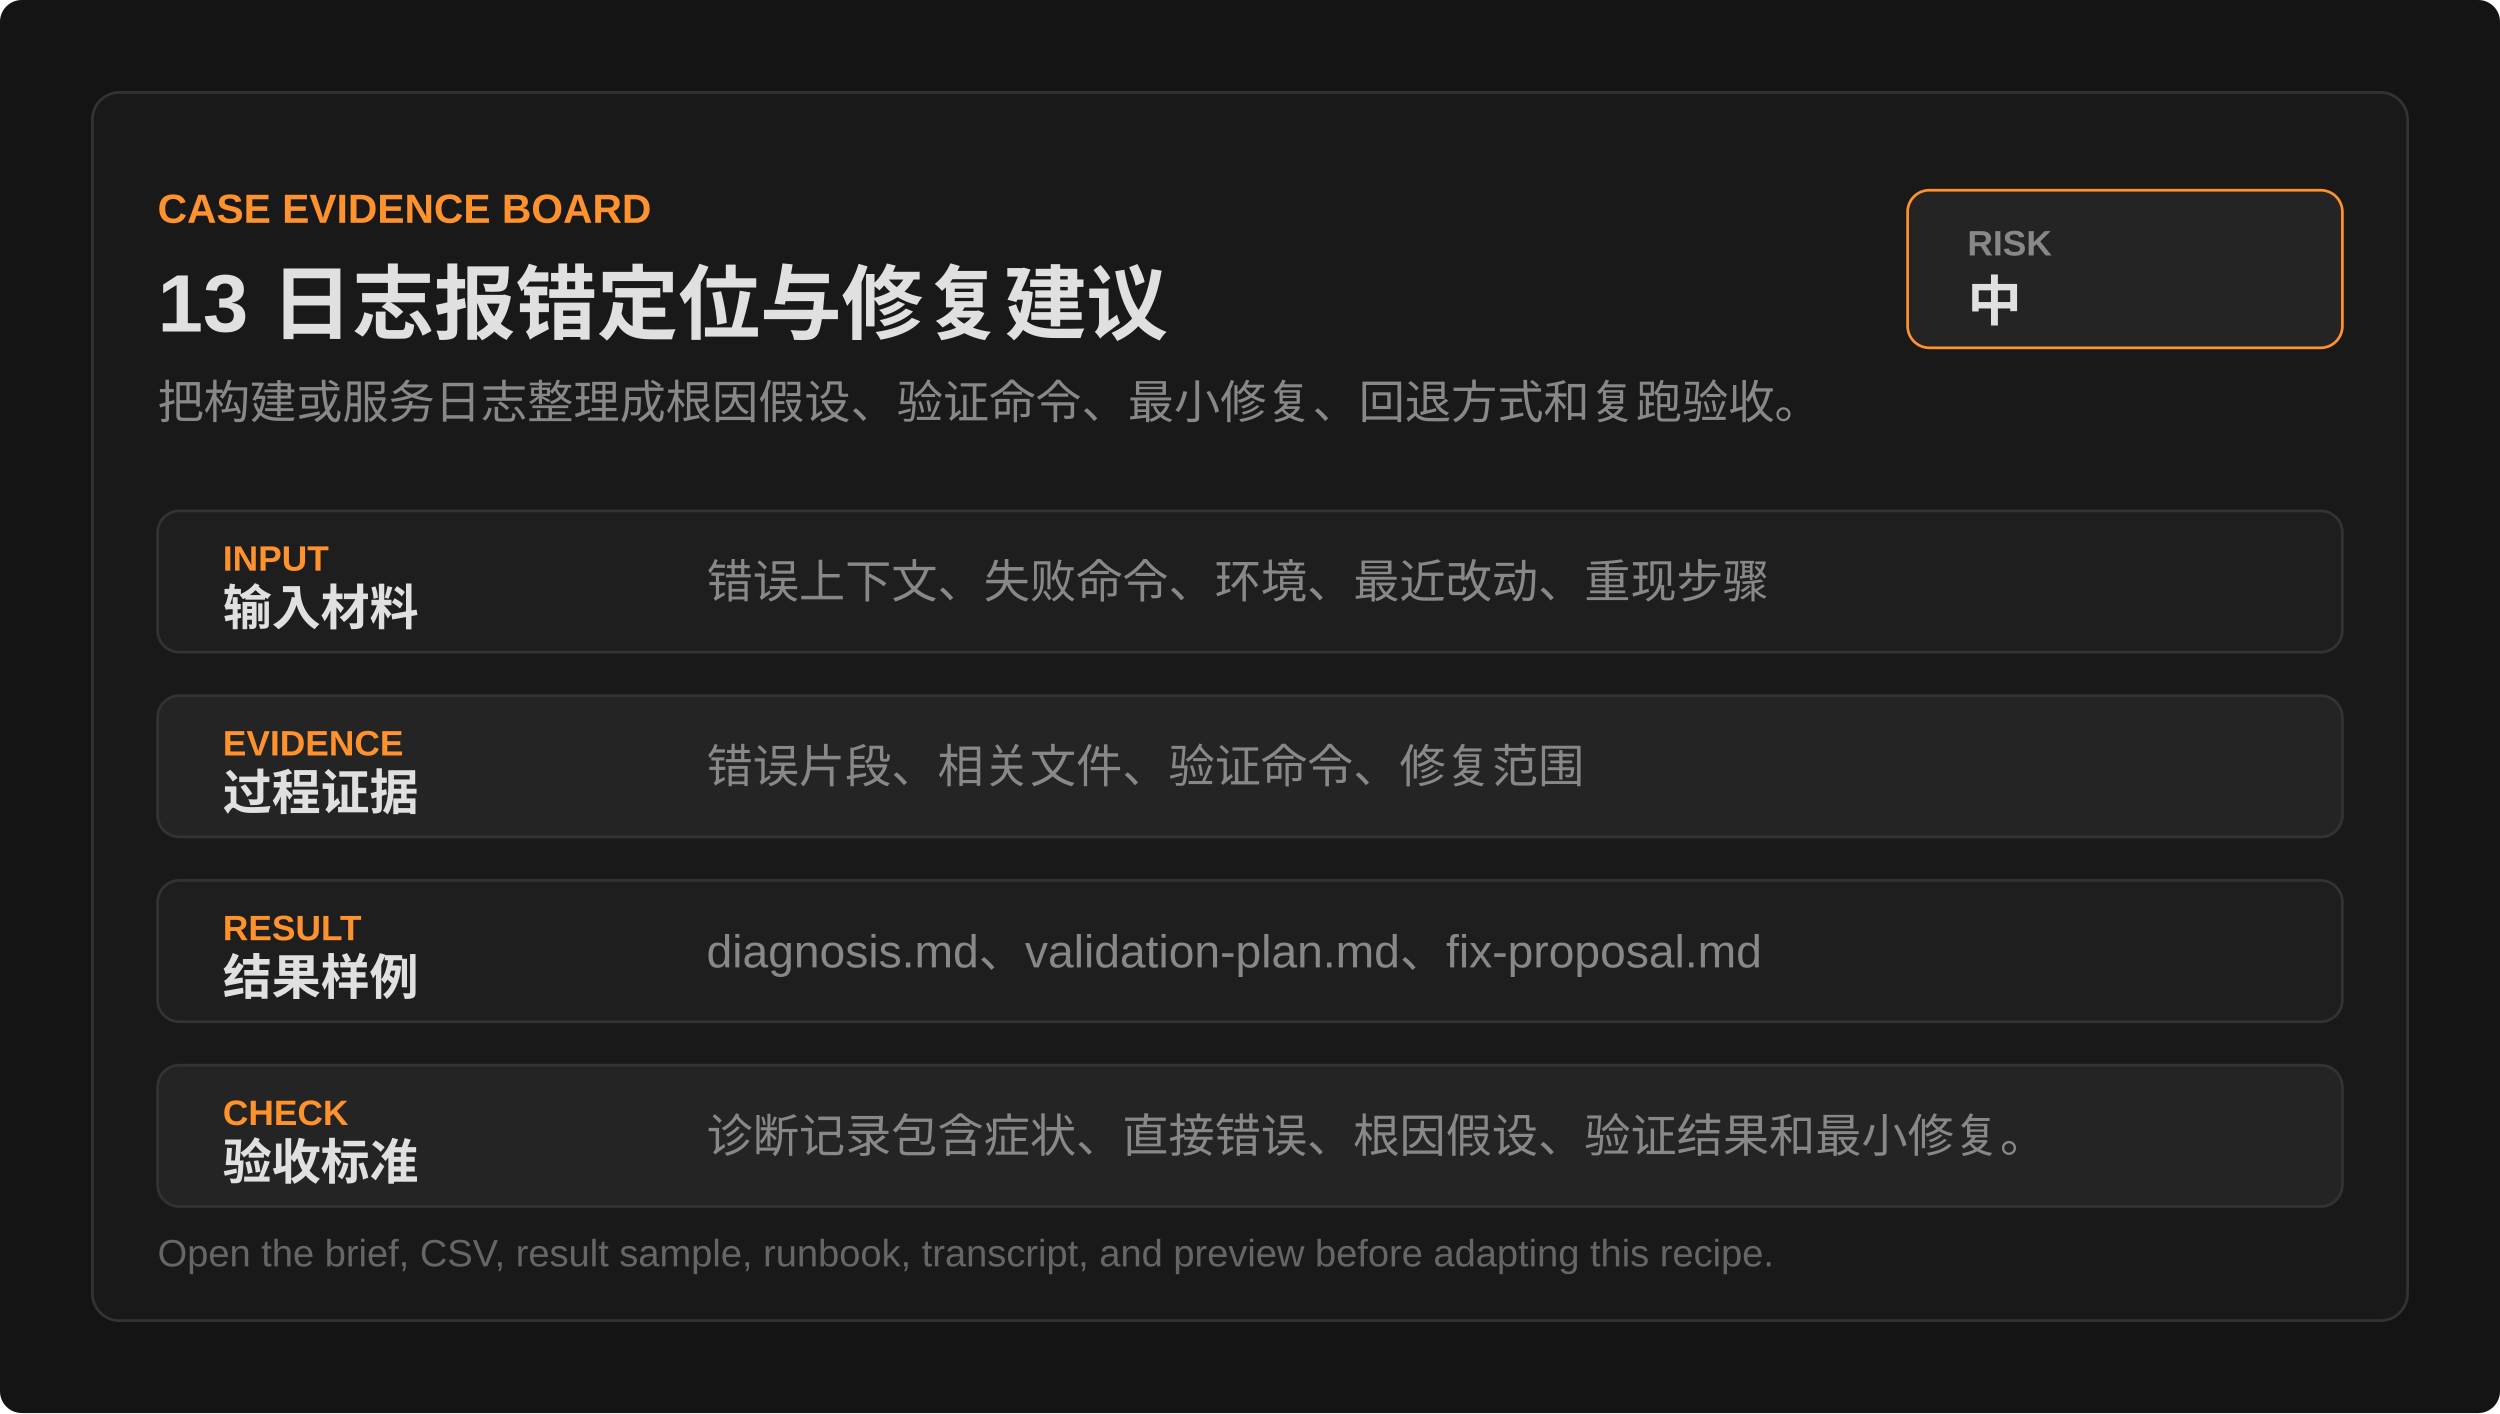
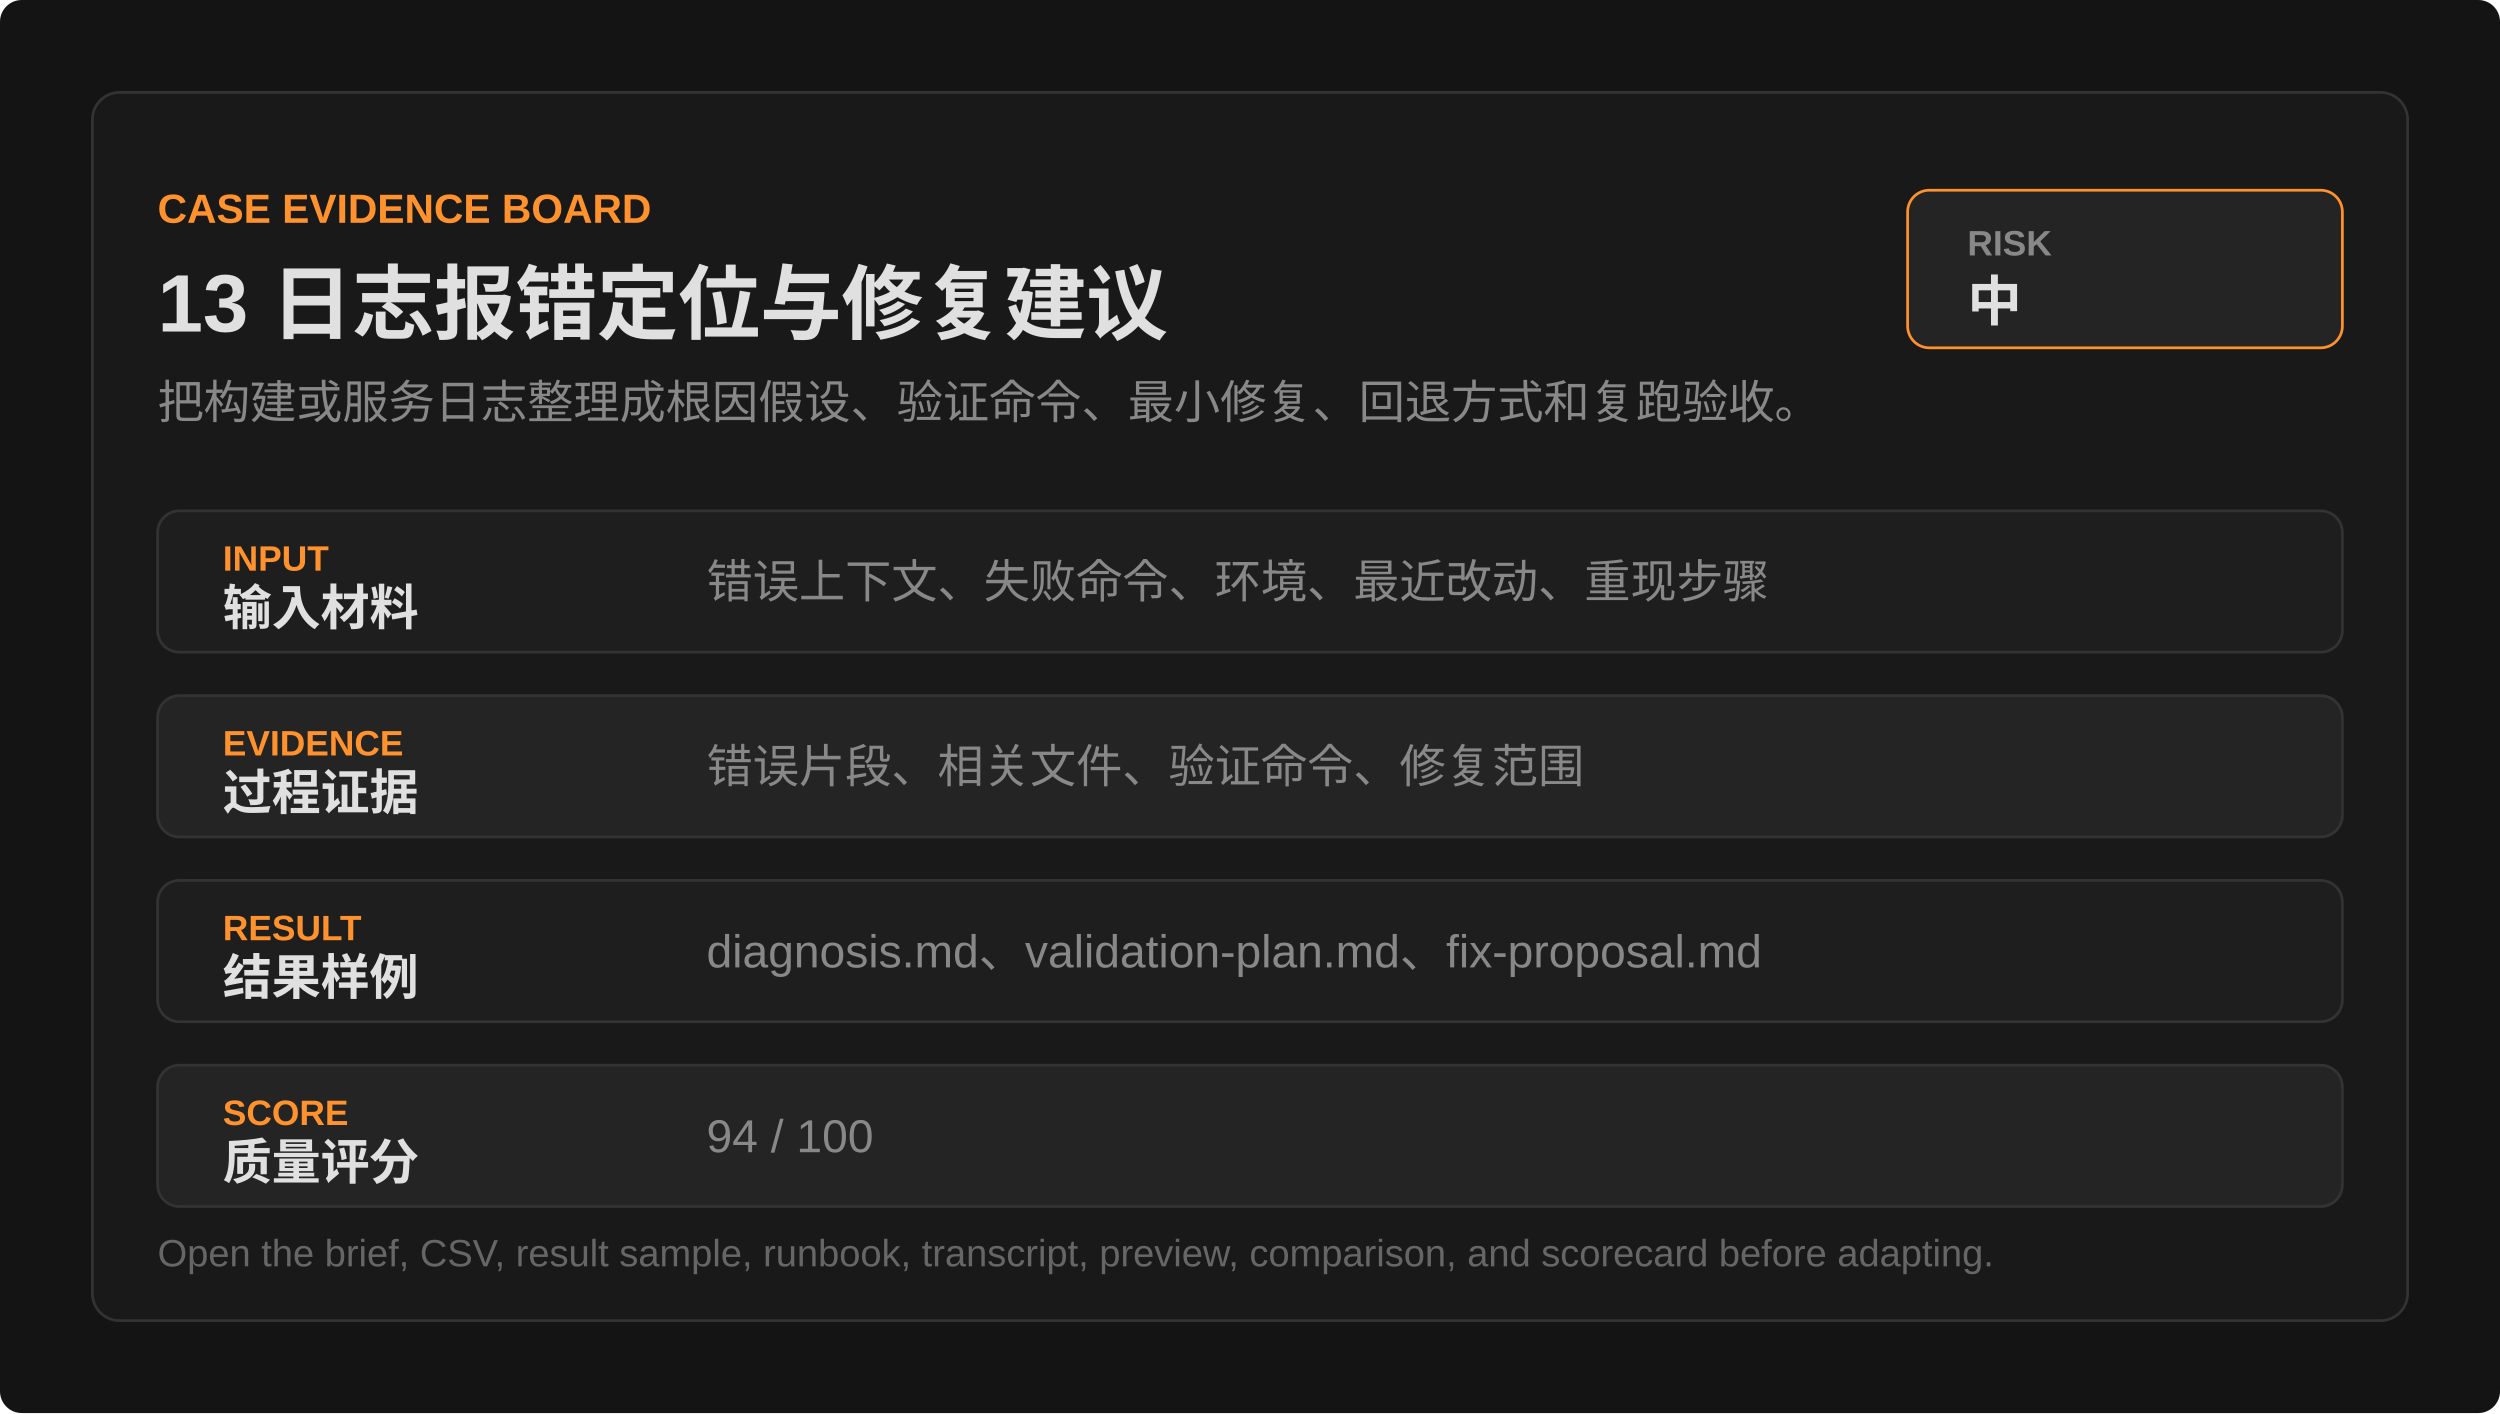
<svg xmlns="http://www.w3.org/2000/svg" viewBox="0 0 920 520" role="img" aria-labelledby="title desc">
  <rect width="920" height="520" rx="8" fill="#141414" />
  <rect x="34" y="34" width="852" height="452" rx="10" fill="#191919" stroke="#333" />
  <text x="58" y="82" fill="#ff922c" font-family="Arial" font-size="15" font-weight="800">CASE EVIDENCE BOARD</text>
  <text x="58" y="122" fill="#e0e0e0" font-family="Arial" font-size="30" font-weight="900">13 日志报错定位与修复建议</text>
  <text x="58" y="154" fill="#888" font-family="Arial" font-size="17">把构建或服务日志整理成根因假设、验证命令、最小修复、回退方式和复跑验收。</text>
  <rect x="702" y="70" width="160" height="58" rx="8" fill="#242424" stroke="#ff922c" />
  <text x="724" y="94" fill="#888" font-family="Arial" font-size="13" font-weight="800">RISK</text>
  <text x="724" y="118" fill="#e0e0e0" font-family="Arial" font-size="20" font-weight="900">中</text>
  <g>
    <rect x="58" y="188" width="804" height="52" rx="8" fill="#1e1e1e" stroke="#333" />
    <text x="82" y="210" fill="#ff922c" font-family="Arial" font-size="13" font-weight="800">INPUT</text>
    <text x="82" y="230" fill="#e0e0e0" font-family="Arial" font-size="18" font-weight="800">输入材料</text>
    <text x="260" y="220" fill="#888" font-family="Arial" font-size="17">错误上下文、失败命令、环境、最近改动、重现步骤</text>
  </g>
  <g>
    <rect x="58" y="256" width="804" height="52" rx="8" fill="#242424" stroke="#333" />
    <text x="82" y="278" fill="#ff922c" font-family="Arial" font-size="13" font-weight="800">EVIDENCE</text>
    <text x="82" y="298" fill="#e0e0e0" font-family="Arial" font-size="18" font-weight="800">过程证据</text>
    <text x="260" y="288" fill="#888" font-family="Arial" font-size="17">错误片段、相关文件、验证命令、修复范围</text>
  </g>
  <g>
    <rect x="58" y="324" width="804" height="52" rx="8" fill="#1e1e1e" stroke="#333" />
    <text x="82" y="346" fill="#ff922c" font-family="Arial" font-size="13" font-weight="800">RESULT</text>
    <text x="82" y="366" fill="#e0e0e0" font-family="Arial" font-size="18" font-weight="800">结果样例</text>
    <text x="260" y="356" fill="#888" font-family="Arial" font-size="17">diagnosis.md、validation-plan.md、fix-proposal.md</text>
  </g>
  <g>
    <rect x="58" y="392" width="804" height="52" rx="8" fill="#242424" stroke="#333" />
-     <text x="82" y="414" fill="#ff922c" font-family="Arial" font-size="13" font-weight="800">CHECK</text>
-     <text x="82" y="434" fill="#e0e0e0" font-family="Arial" font-size="18" font-weight="800">验收标准</text>
-     <text x="260" y="424" fill="#888" font-family="Arial" font-size="17">诊断记录包含症状、直接错误、根因假设、验证结果和最小修复。</text>
+     <text x="82" y="414" fill="#ff922c" font-family="Arial" font-size="13" font-weight="800">SCORE</text>
+     <text x="82" y="434" fill="#e0e0e0" font-family="Arial" font-size="18" font-weight="800">质量评分</text>
+     <text x="260" y="424" fill="#888" font-family="Arial" font-size="17">94 / 100</text>
  </g>
-   <text x="58" y="466" fill="#666" font-family="Arial" font-size="14">Open the brief, CSV, result sample, runbook, transcript, and preview before adapting this recipe.</text>
+   <text x="58" y="466" fill="#666" font-family="Arial" font-size="14">Open the brief, CSV, result sample, runbook, transcript, preview, comparison, and scorecard before adapting.</text>
</svg>
